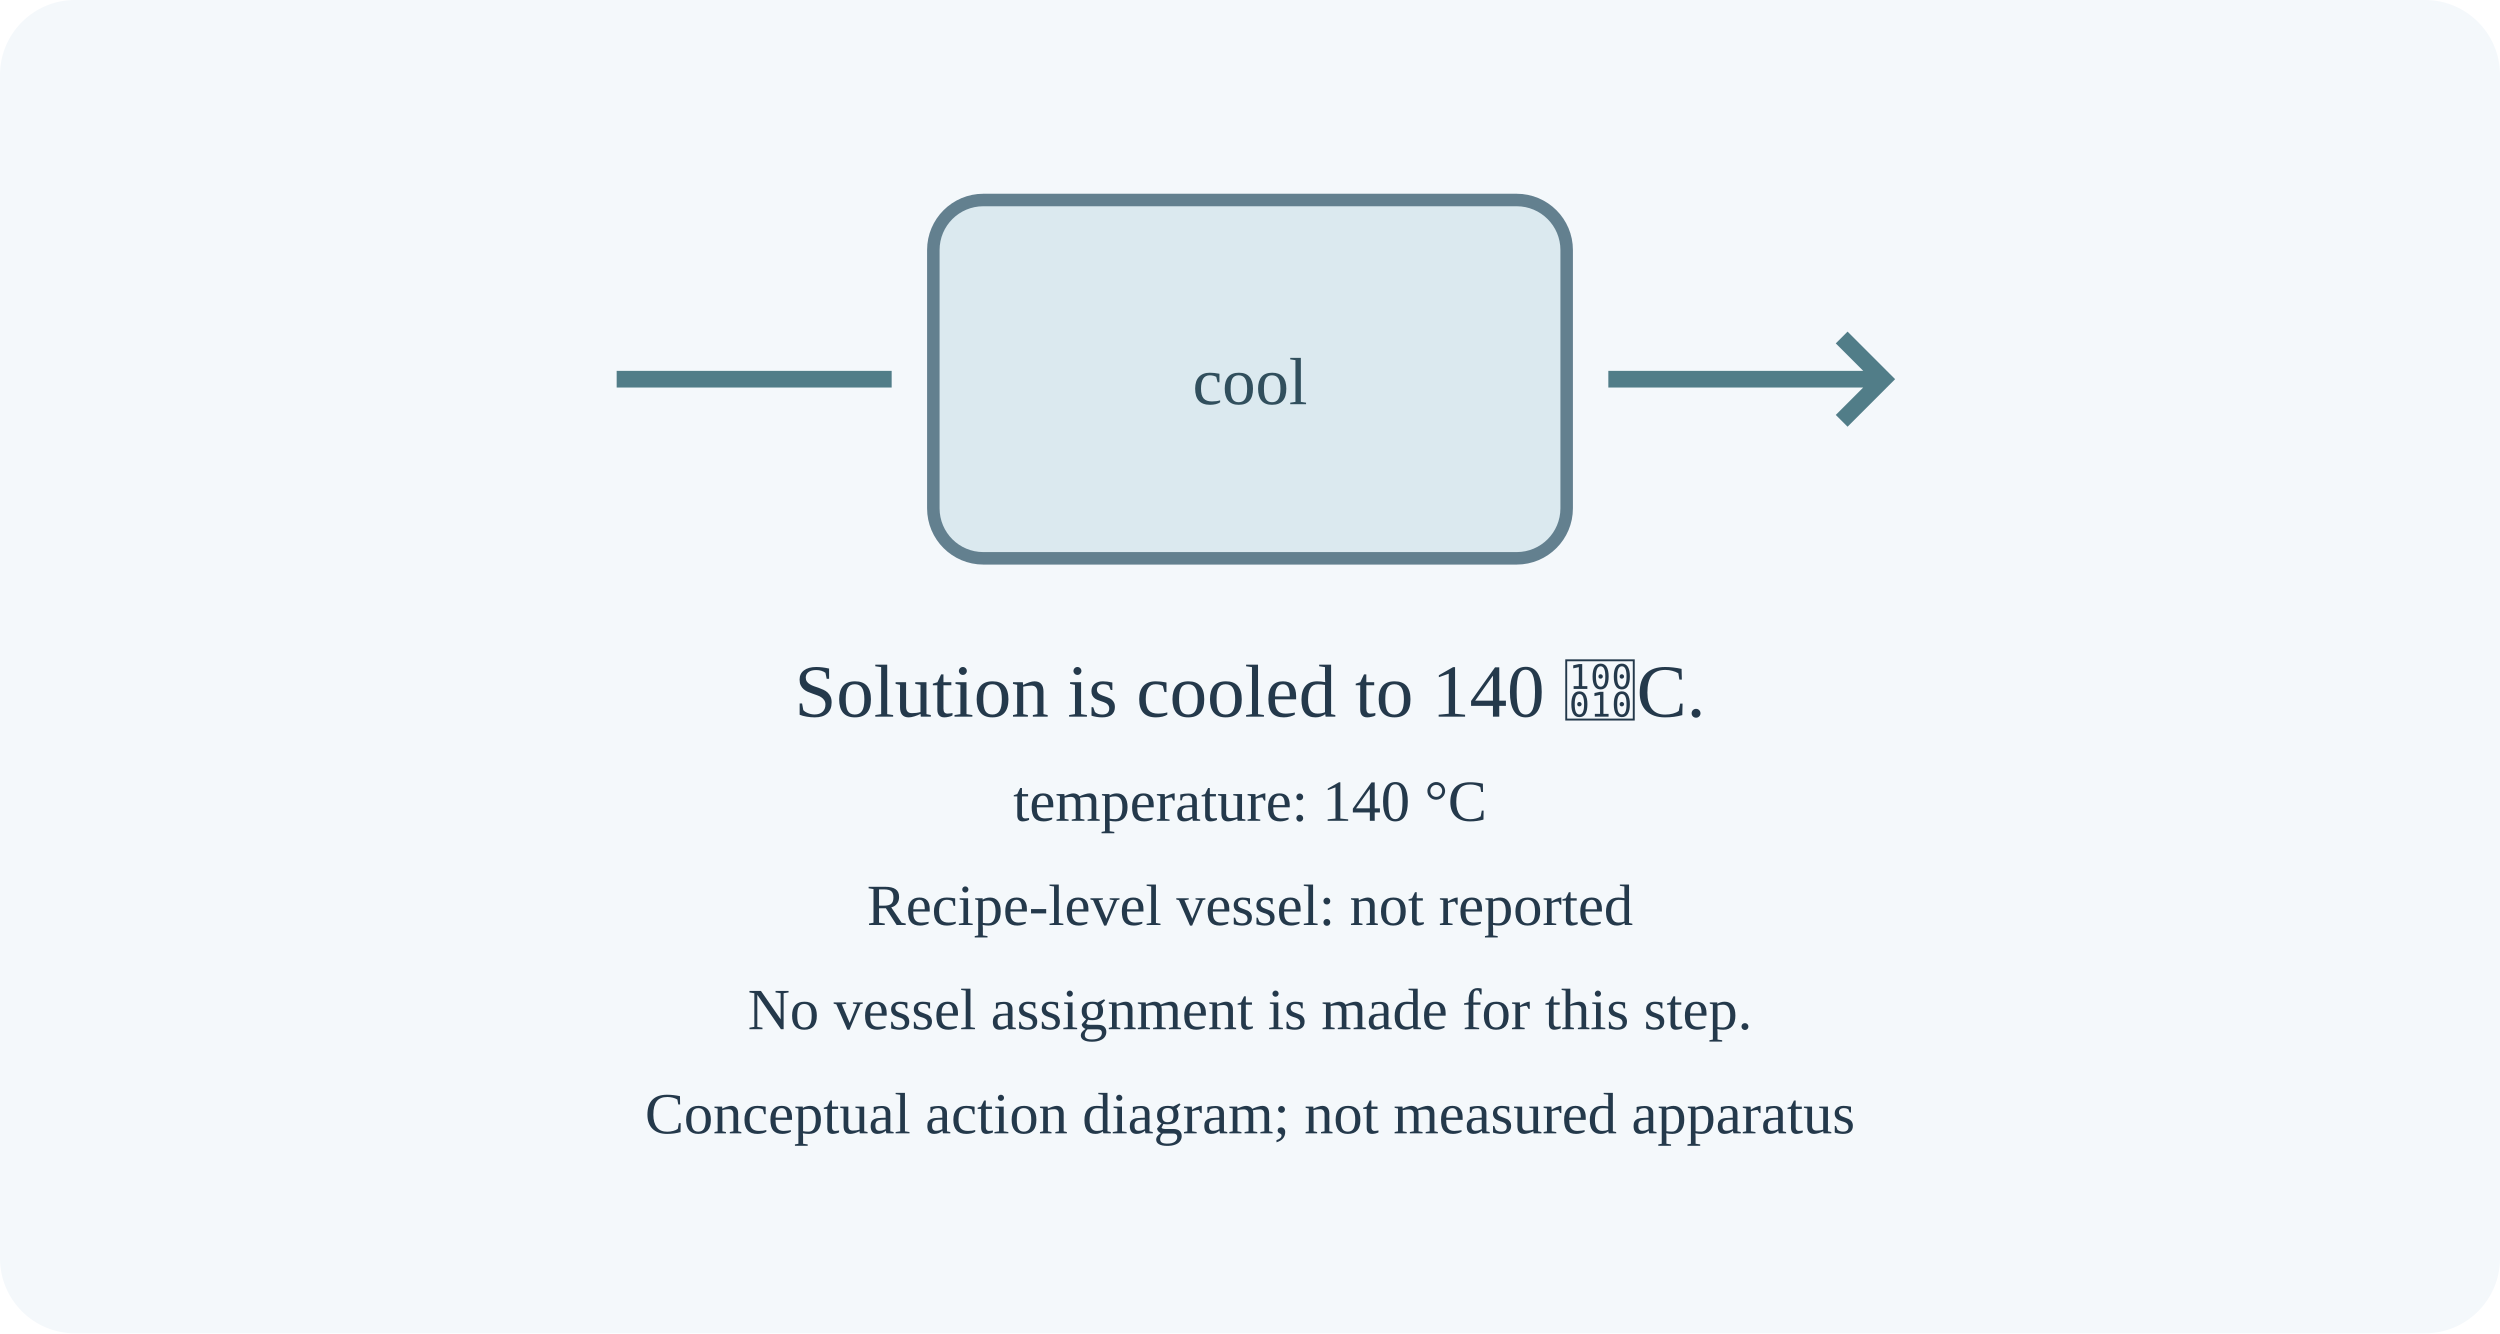
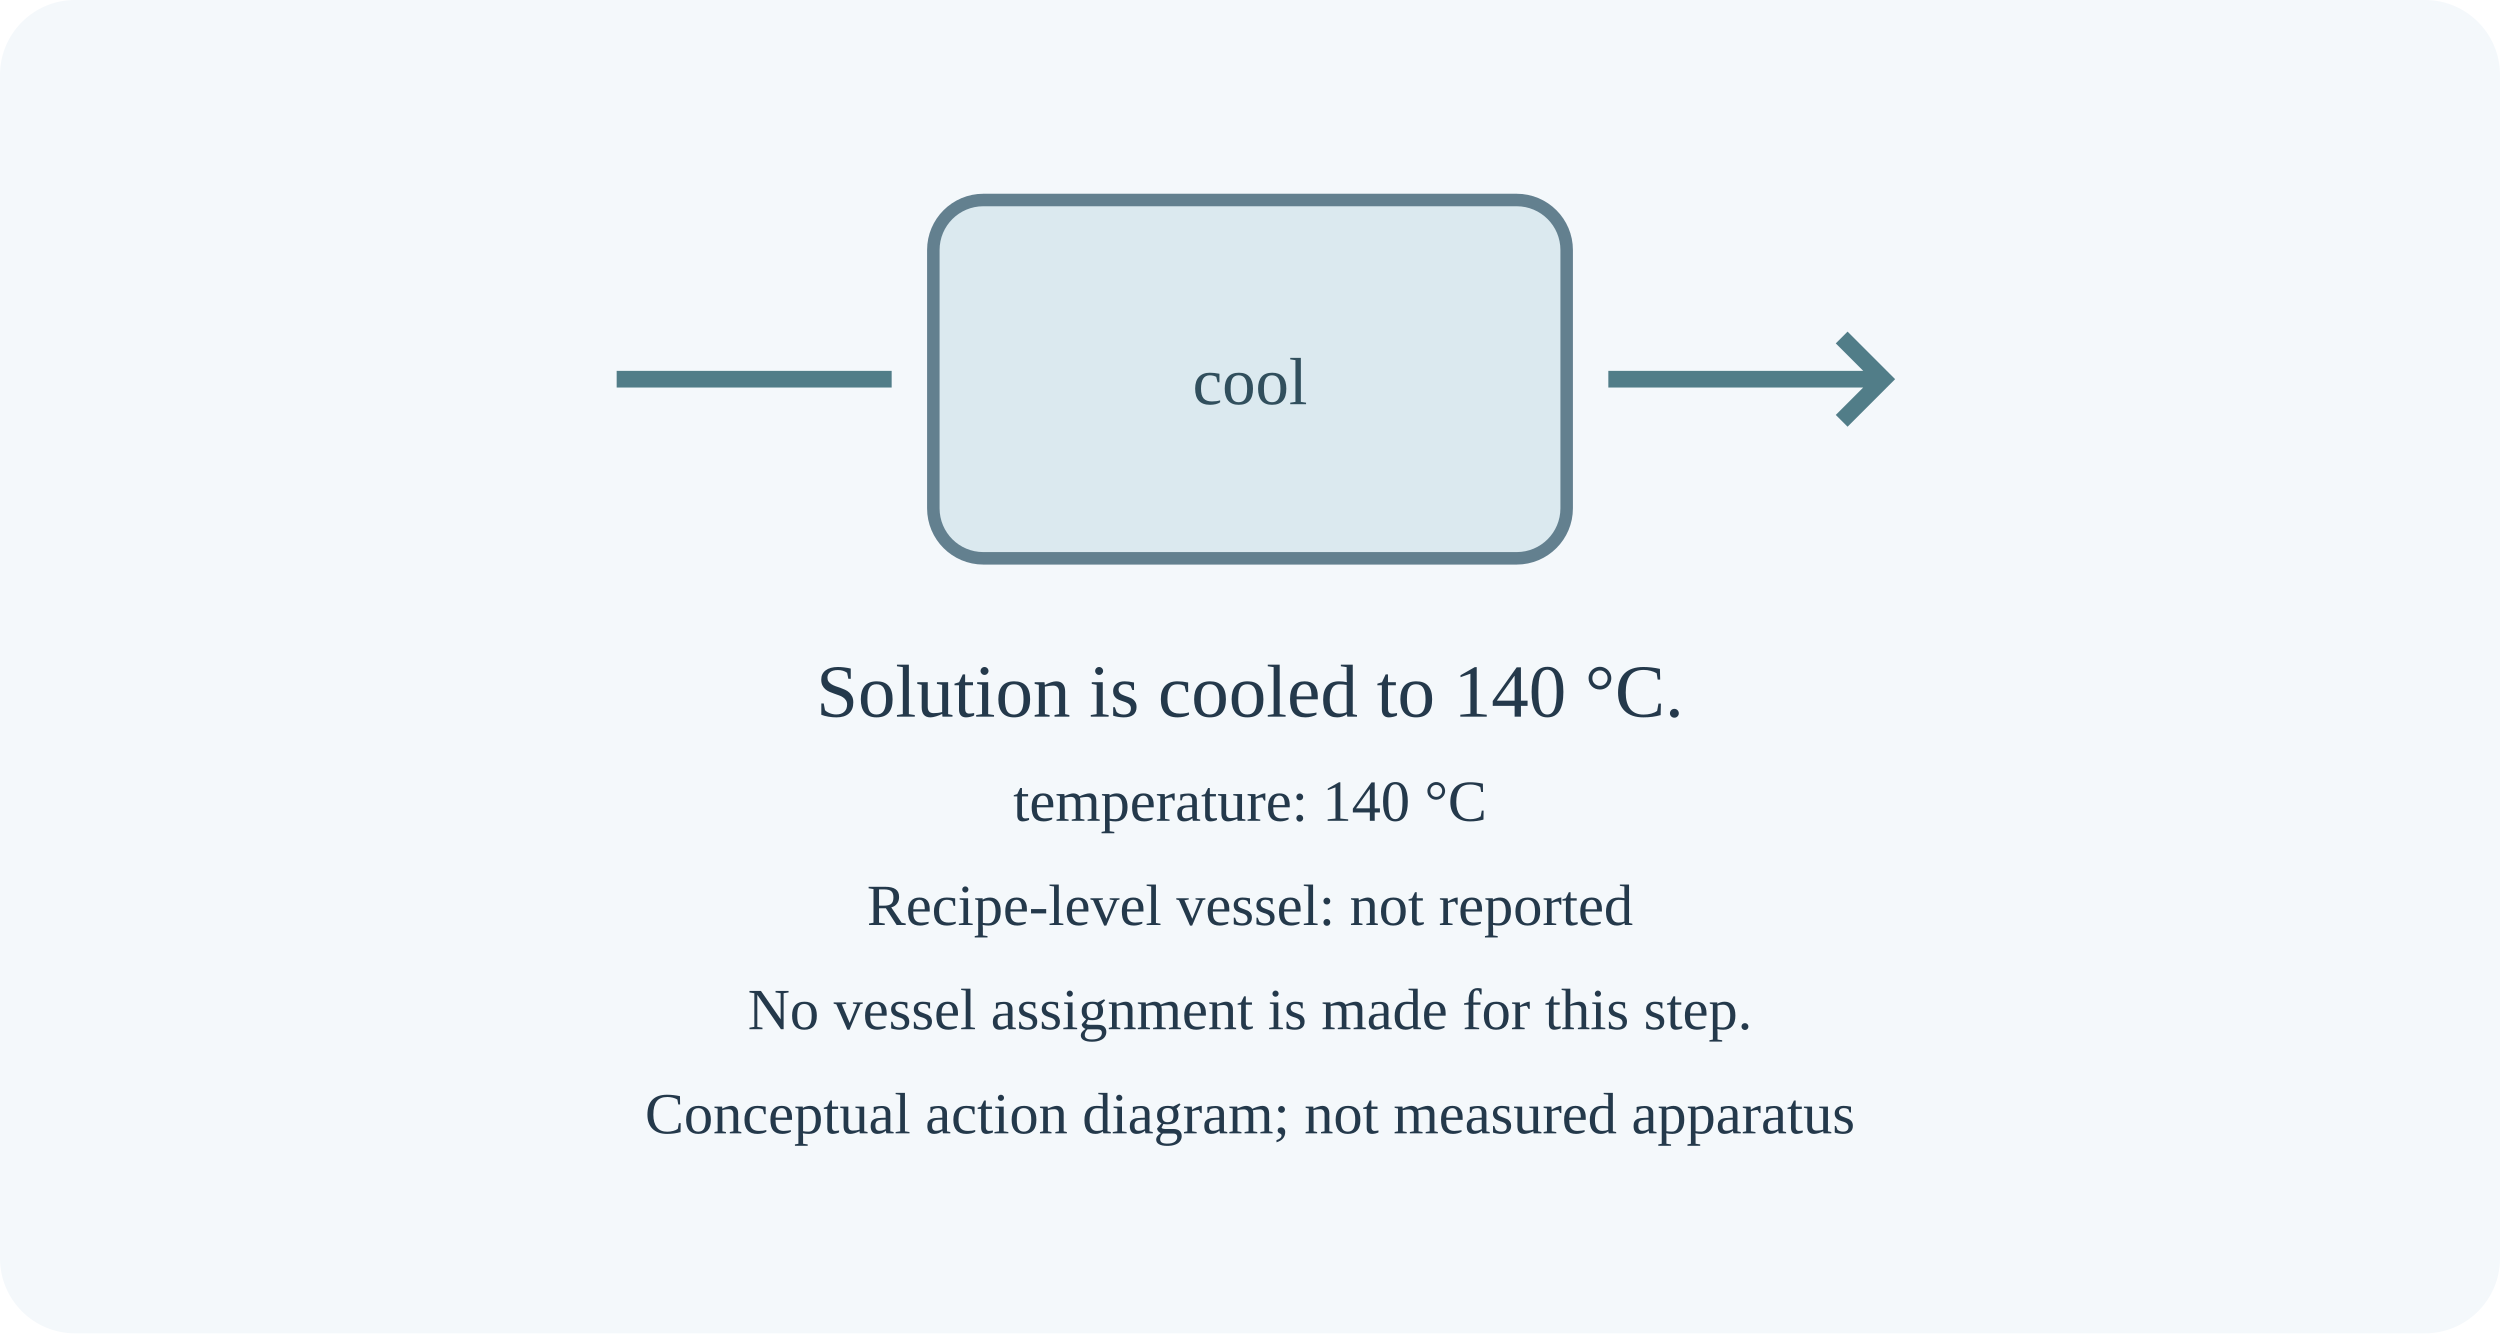
<svg xmlns="http://www.w3.org/2000/svg" viewBox="0 0 600 320" role="img" aria-labelledby="title desc">
  <rect width="600" height="320" rx="18" fill="#f4f8fb" />
  <rect x="224" y="48" width="152" height="86" rx="12" fill="#dbe9ef" stroke="#63808f" stroke-width="3" />
  <path d="M148 91H214M386 91H452M442 81L452 91 442 101" fill="none" stroke="#517d88" stroke-width="4" />
  <text x="300" y="97" text-anchor="middle" font-size="16" fill="#314f5d">cool</text>
-   <text x="300" y="172" text-anchor="middle" font-size="18" fill="#24394b">Solution is cooled to 140 􀀐C.</text>
+   <text x="300" y="172" text-anchor="middle" font-size="18" fill="#24394b">Solution is cooled to 140 °C.</text>
  <text x="300" y="197" text-anchor="middle" font-size="14" fill="#24394b">temperature: 140 °C</text>
  <text x="300" y="222" text-anchor="middle" font-size="14" fill="#24394b">Recipe-level vessel: not reported</text>
  <text x="300" y="247" text-anchor="middle" font-size="14" fill="#24394b">No vessel assignment is made for this step.</text>
  <text x="300" y="272" text-anchor="middle" font-size="14" fill="#24394b">Conceptual action diagram; not measured apparatus</text>
</svg>
